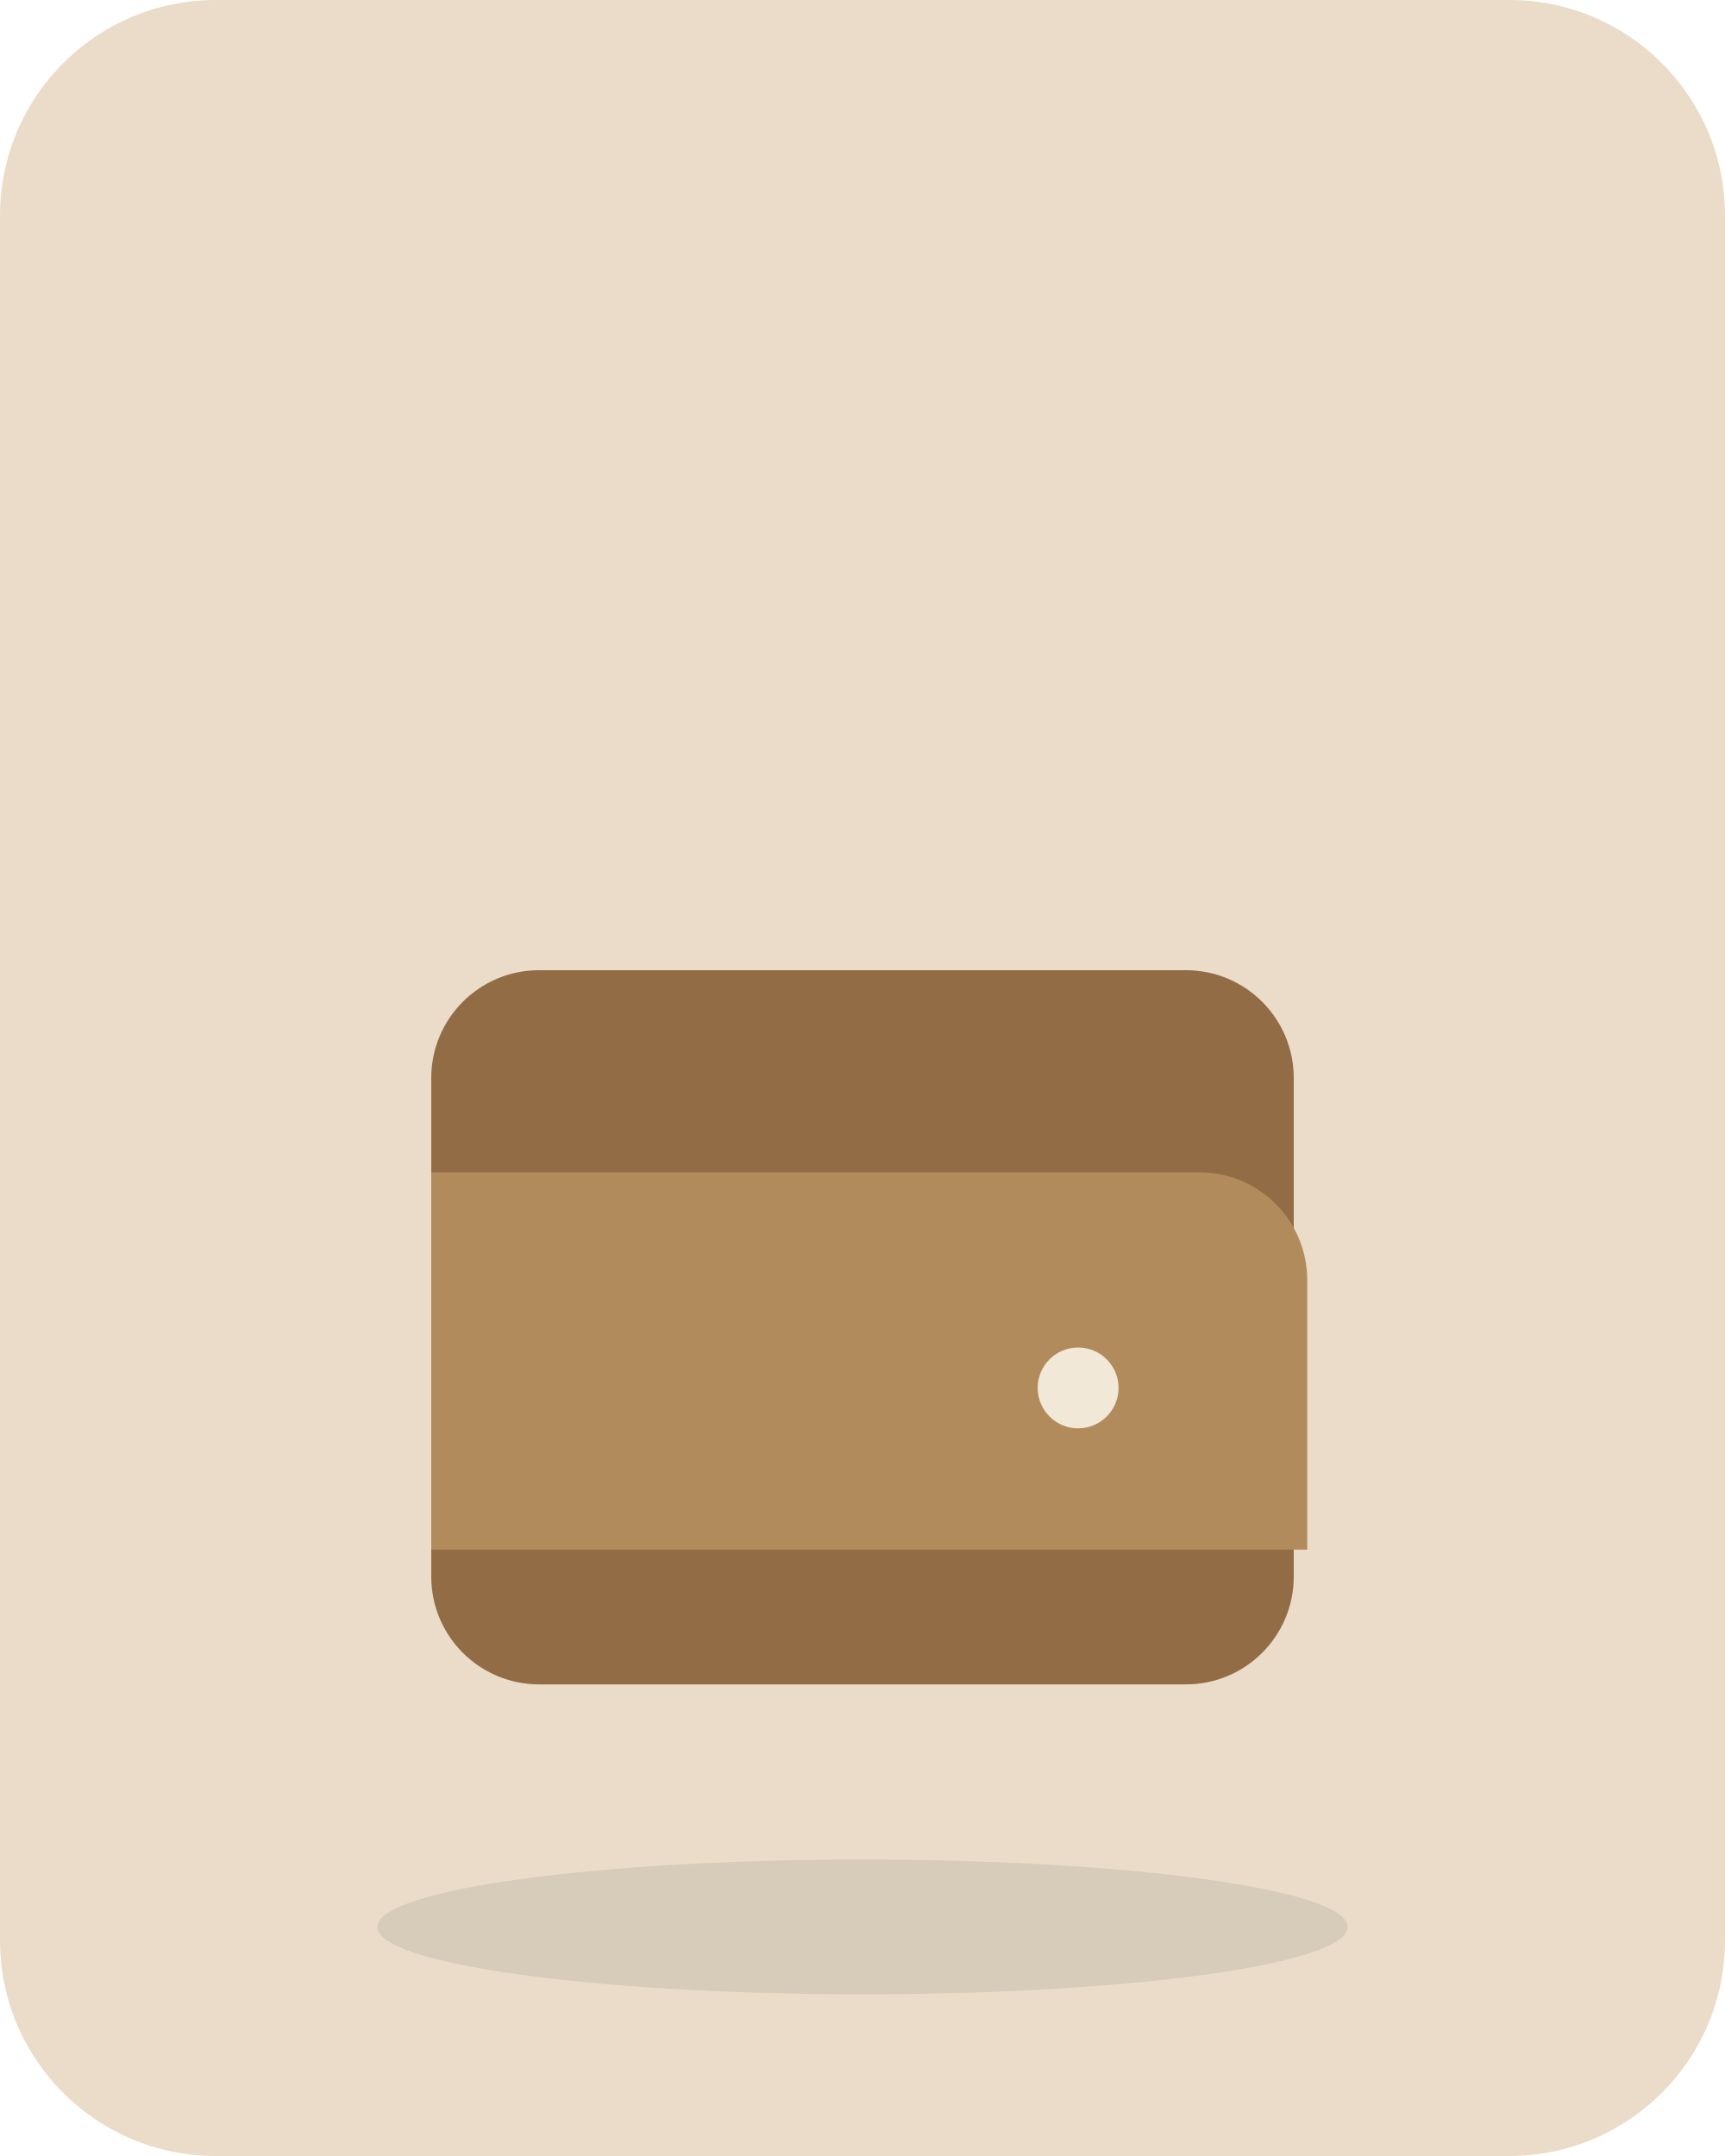
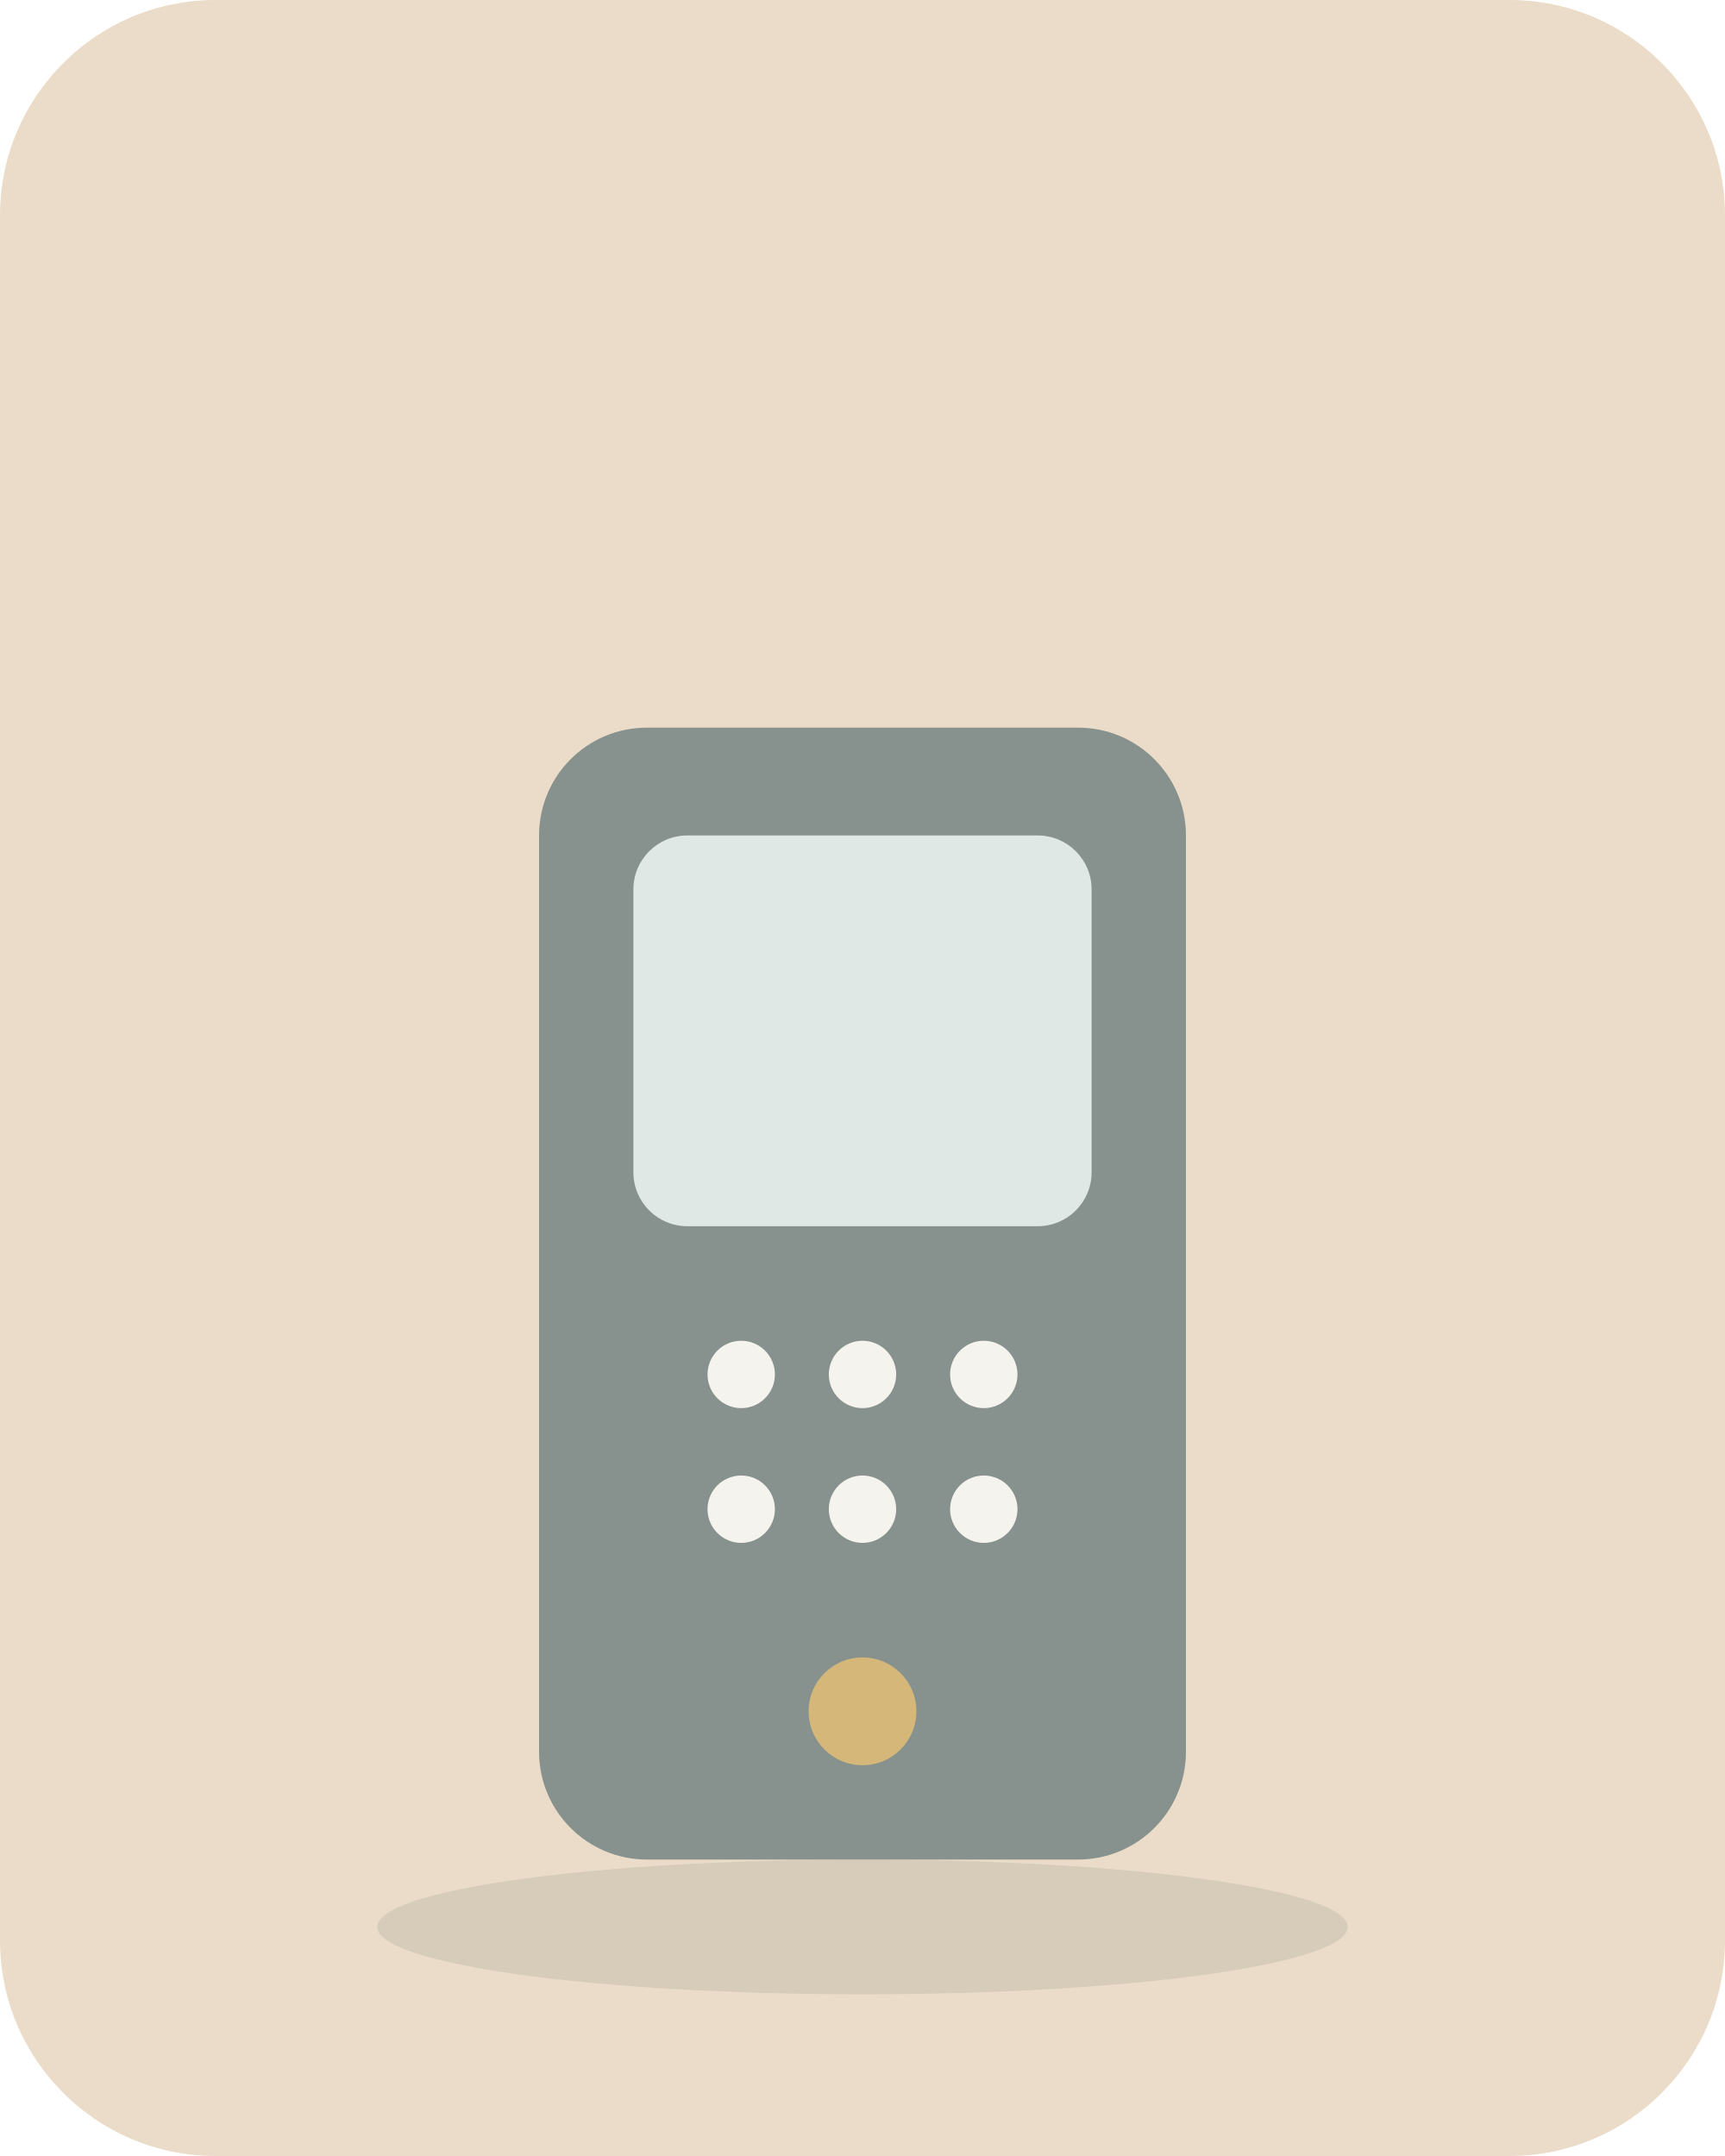
- <svg xmlns="http://www.w3.org/2000/svg" viewBox="0 0 128 160" role="img" aria-label="Leather Card Wallet">
+ <svg xmlns="http://www.w3.org/2000/svg" viewBox="0 0 128 160" role="img" aria-label="Smart Door Lock">
  <rect width="128" height="160" rx="16" fill="#eadcc8" />
  <ellipse cx="64" cy="143" rx="36" ry="5" fill="#24332e" opacity=".1" />
-   <rect x="32" y="72" width="64" height="53" rx="8" fill="#926c45" />
-   <path d="M32 87h57a8 8 0 0 1 8 8v20H32V87Z" fill="#b28b5c" />
-   <circle cx="80" cy="103" r="3" fill="#f2e8d7" />
+   <rect x="40" y="54" width="48" height="84" rx="8" fill="#87918e" />
+   <rect x="47" y="62" width="34" height="29" rx="4" fill="#dfe8e4" />
+   <circle cx="55" cy="102" r="2.5" fill="#f5f3ed" />
+   <circle cx="64" cy="102" r="2.5" fill="#f5f3ed" />
+   <circle cx="73" cy="102" r="2.5" fill="#f5f3ed" />
+   <circle cx="55" cy="112" r="2.5" fill="#f5f3ed" />
+   <circle cx="64" cy="112" r="2.5" fill="#f5f3ed" />
+   <circle cx="73" cy="112" r="2.5" fill="#f5f3ed" />
+   <circle cx="64" cy="127" r="4" fill="#d4b779" />
</svg>
